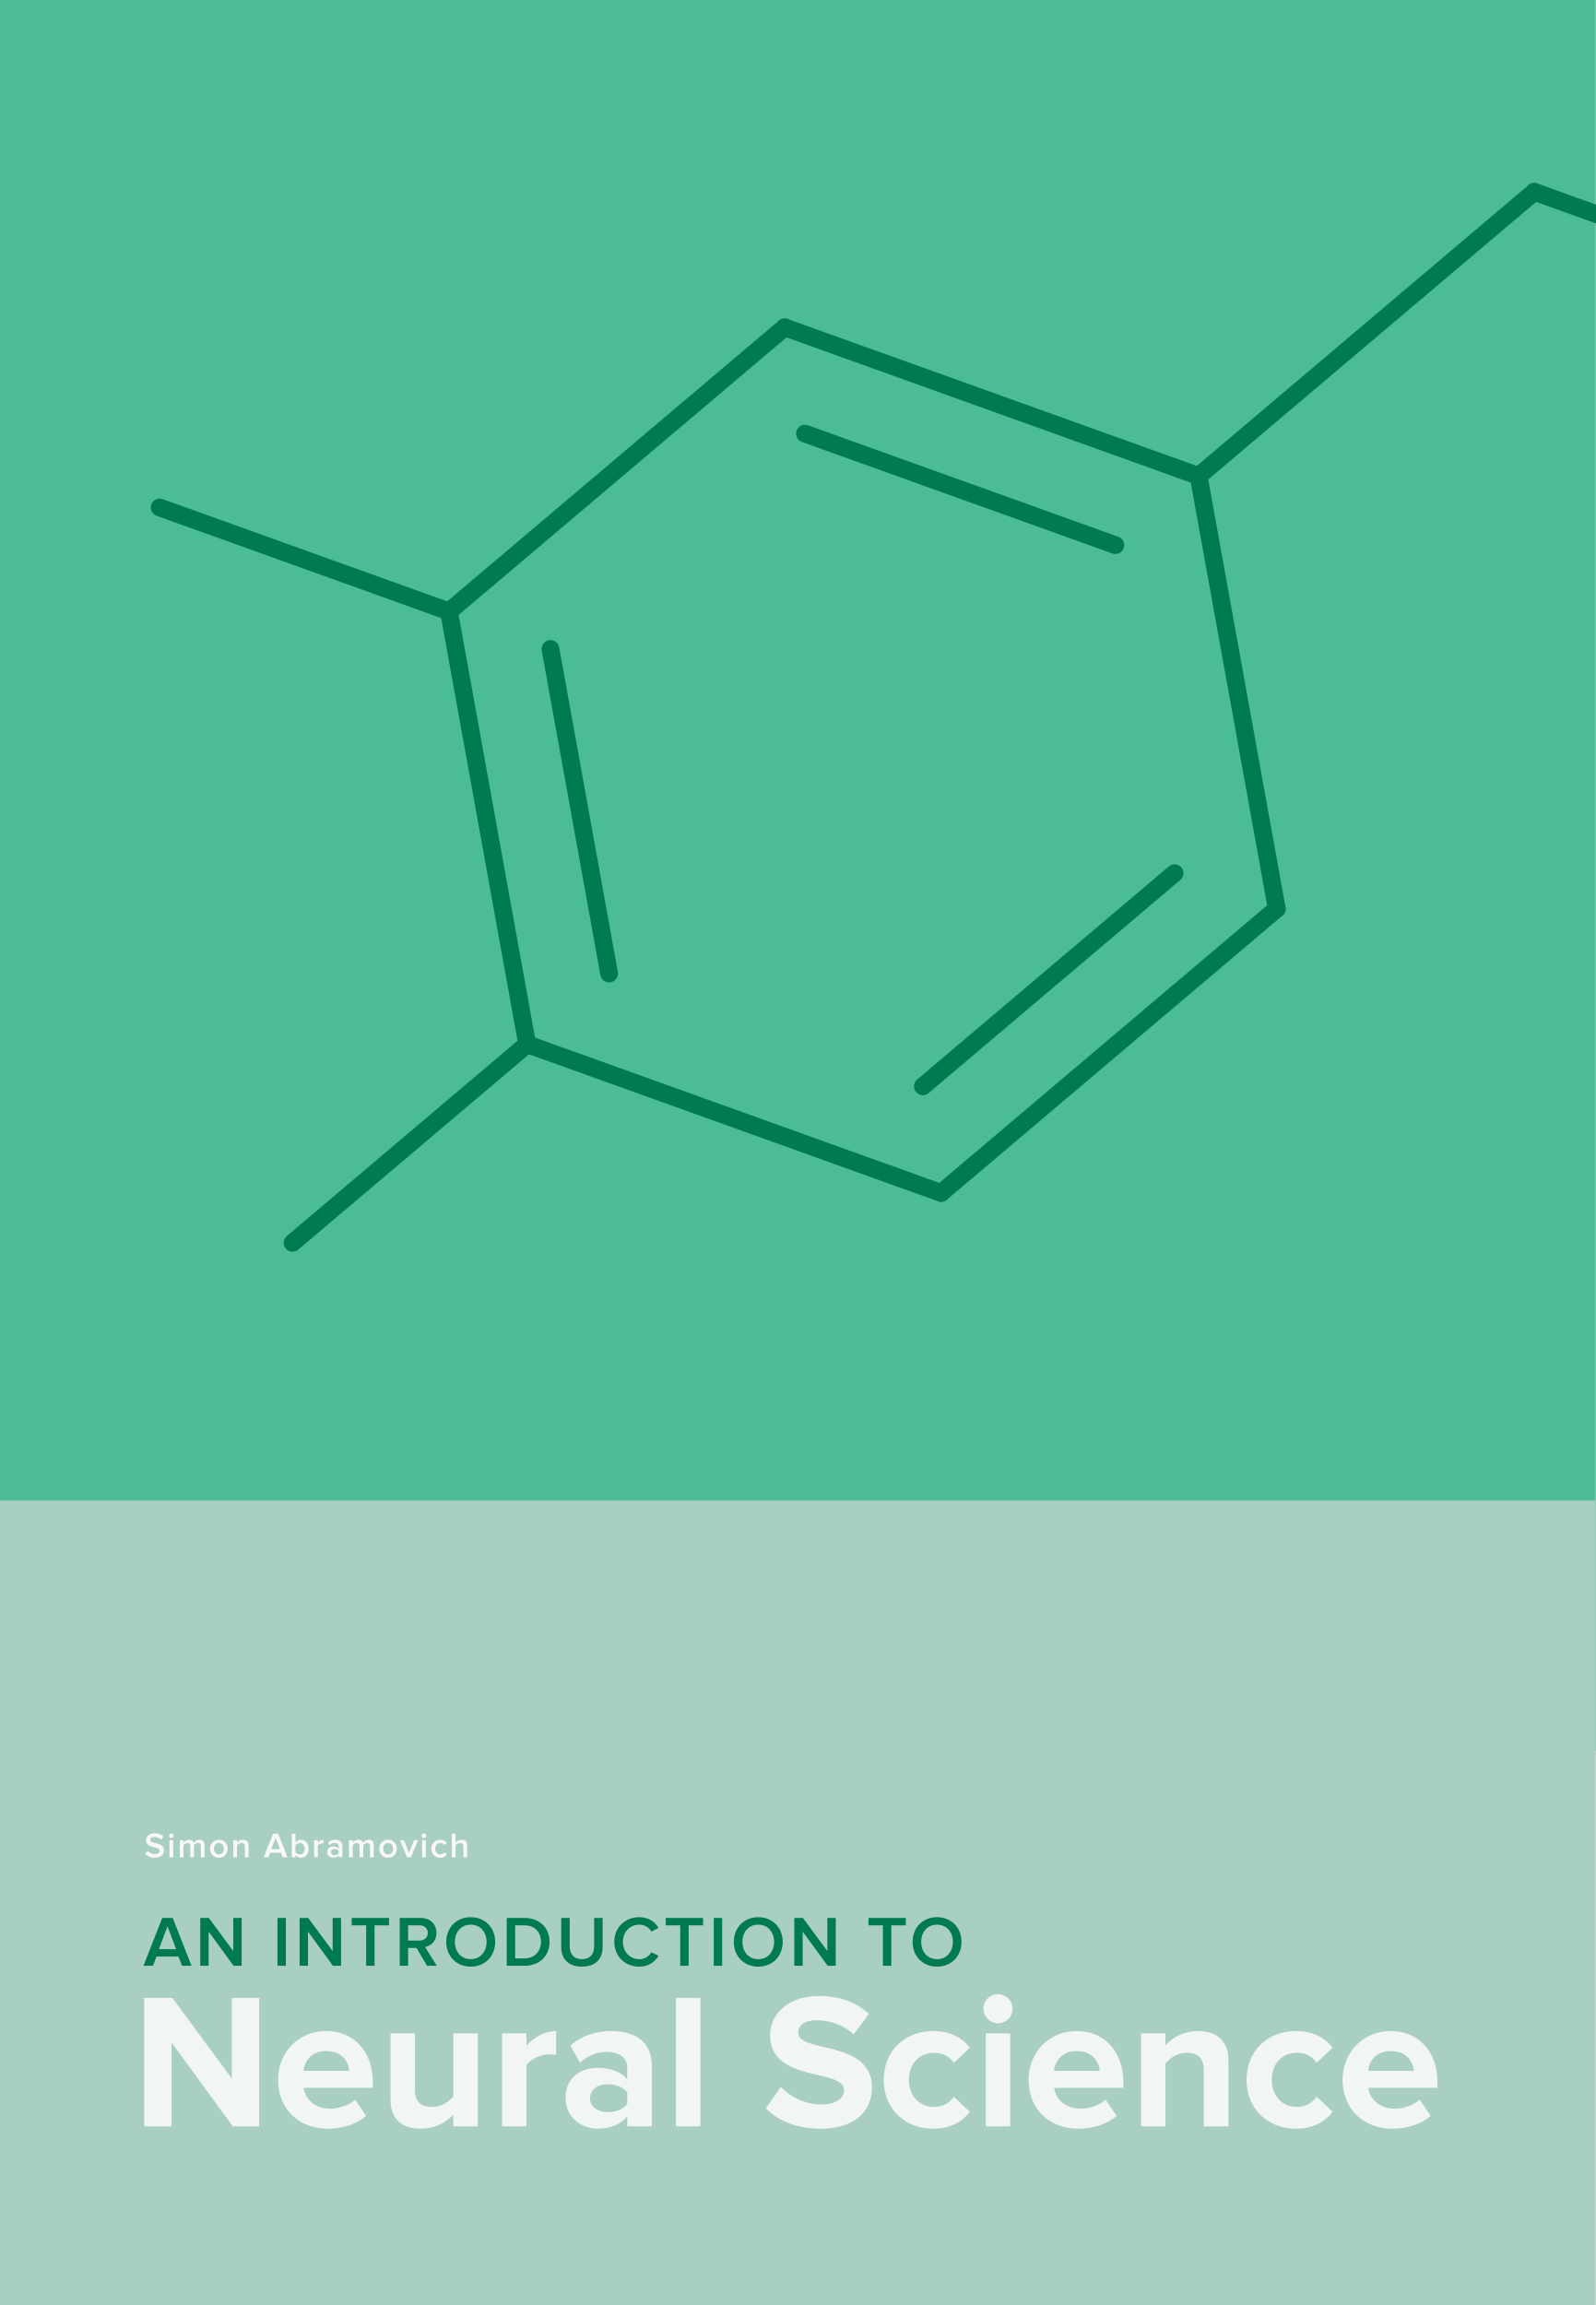
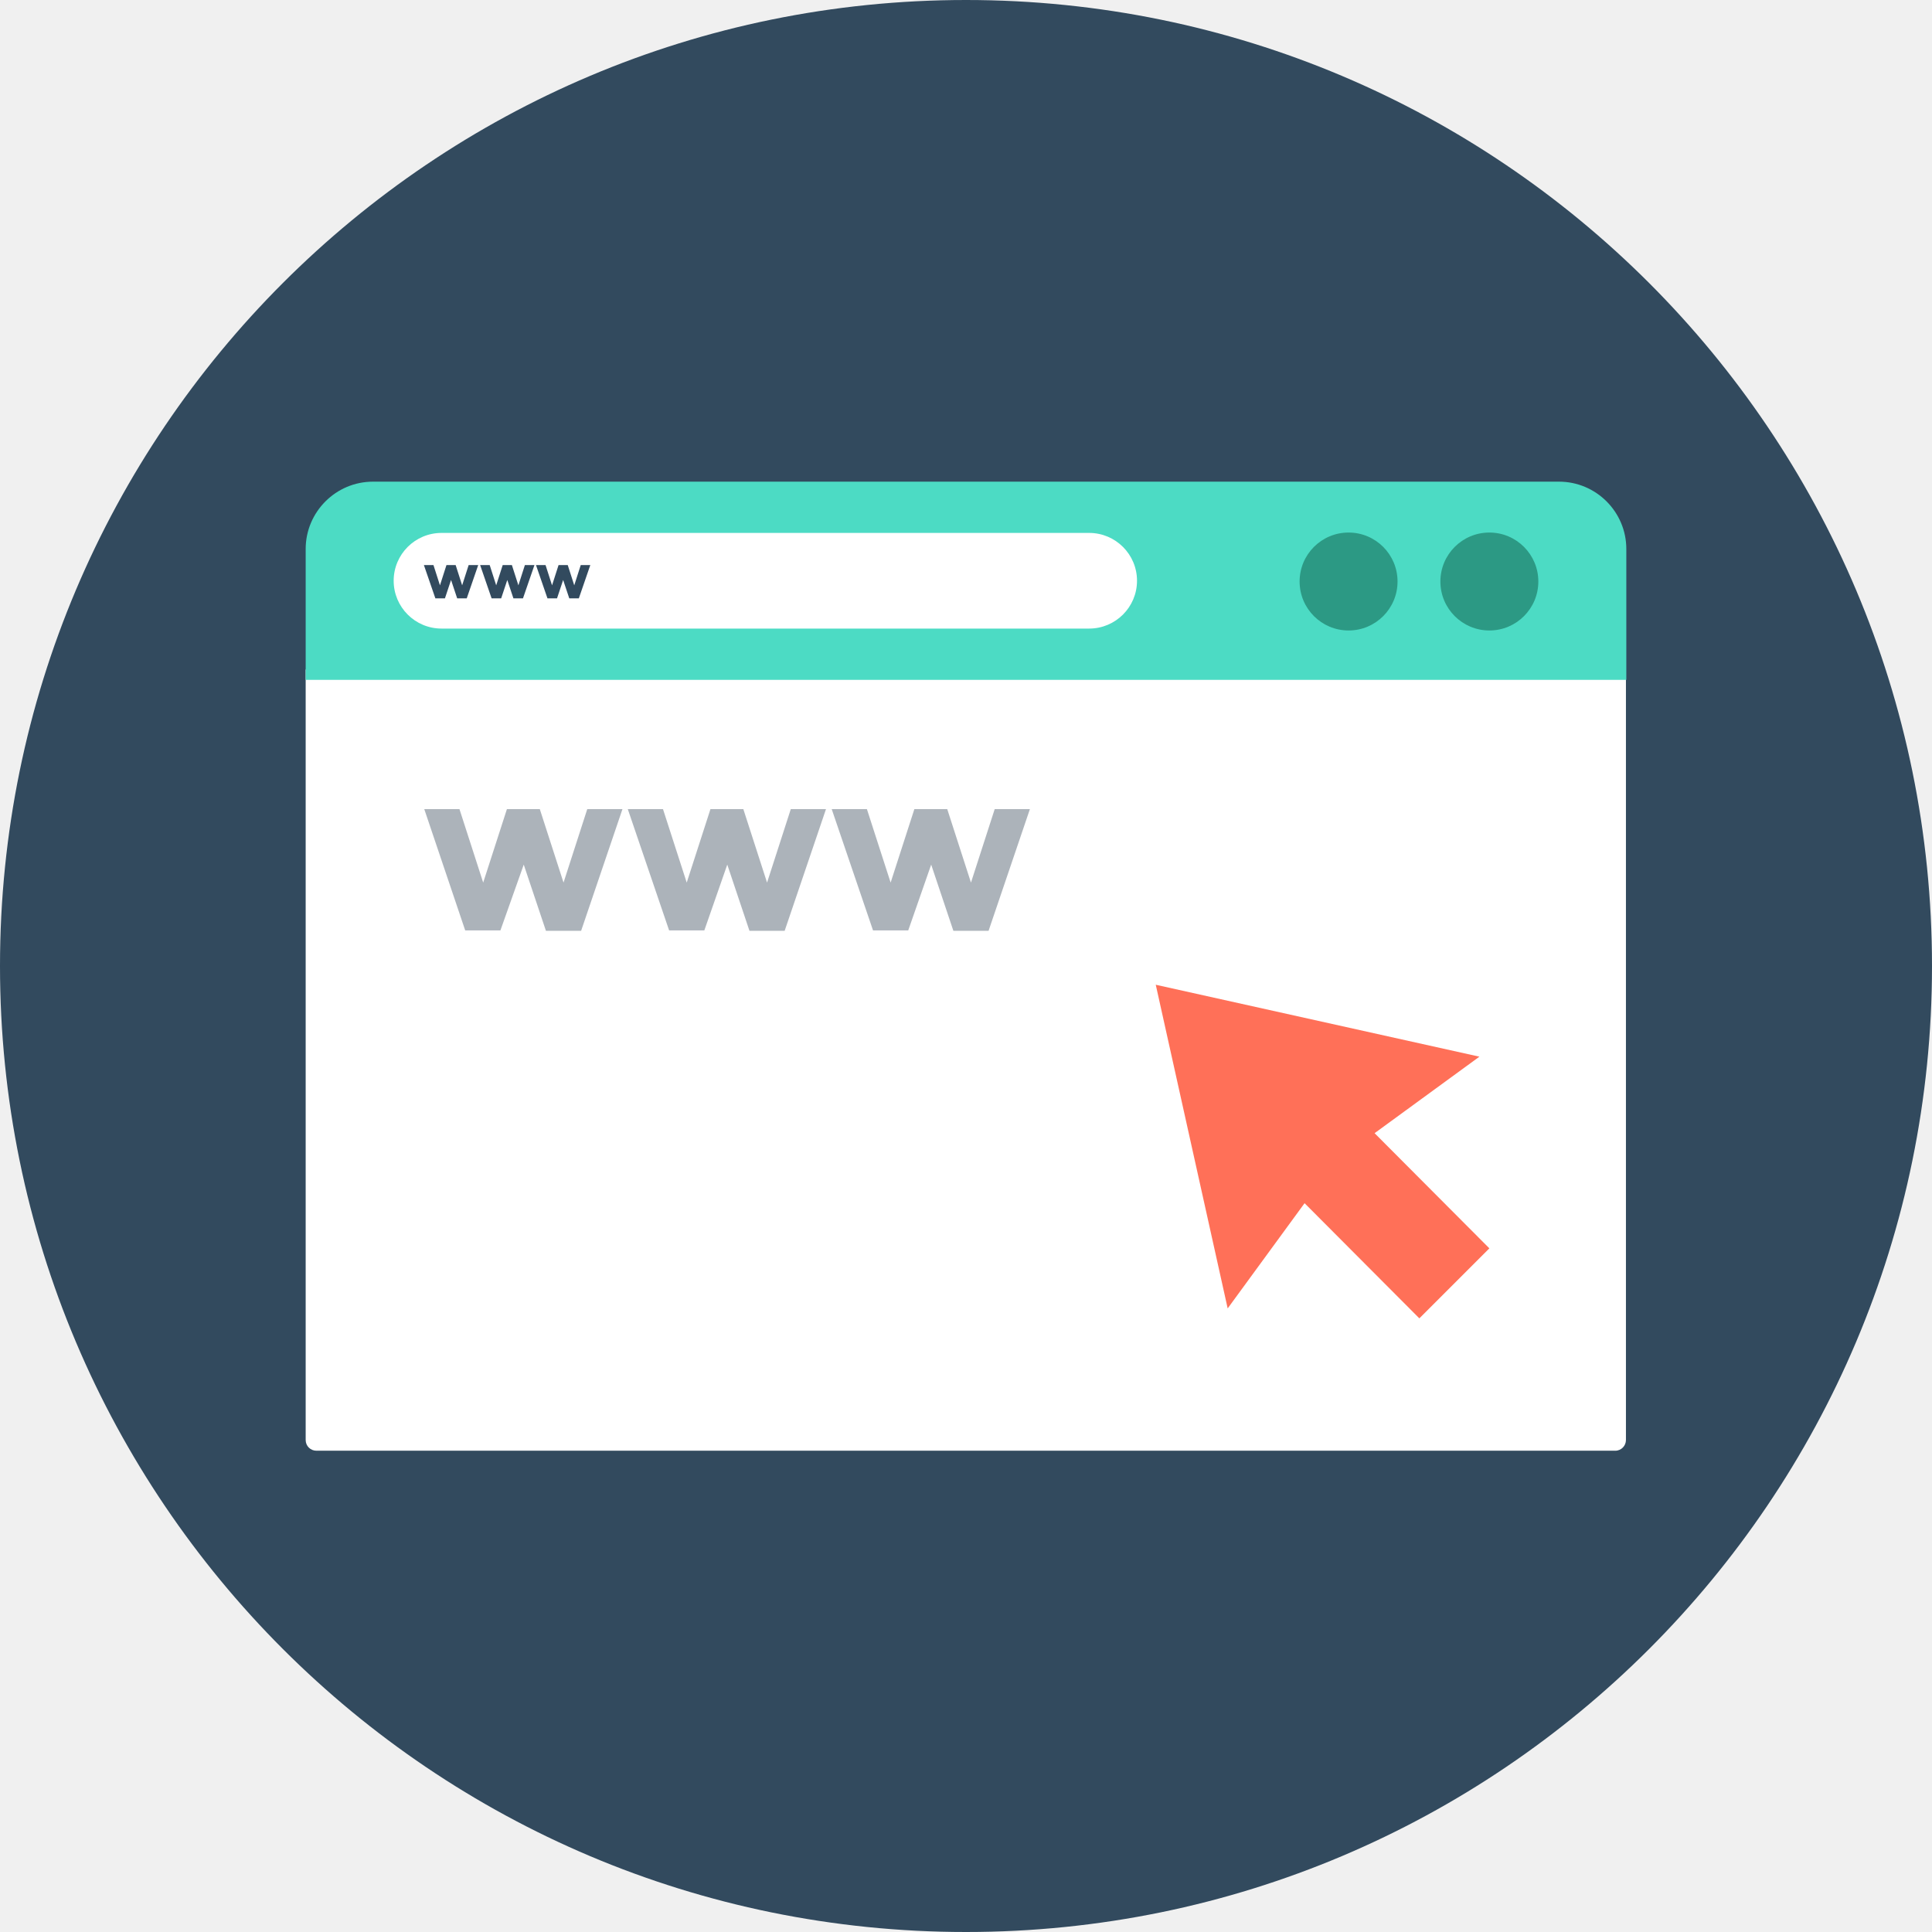
- <svg xmlns="http://www.w3.org/2000/svg" version="1.1" id="Layer_1" x="0px" y="0px" width="180px" height="260px" viewBox="0 0 180 260" enable-background="new 0 0 180 260" xml:space="preserve">
-   <path fill="#C2BEC0" d="M180,258" />
-   <rect fill="#4CBB97" width="180" height="197.5" />
-   <rect y="169.25" fill="#A9CEC4" width="180" height="90.75" />
+ <svg xmlns="http://www.w3.org/2000/svg" version="1.1" id="Layer_1" x="0px" y="0px" viewBox="0 0 505 505" style="enable-background:new 0 0 505 505;" xml:space="preserve">
+   <circle style="fill:#324A5E;" cx="252.5" cy="252.5" r="252.5" />
+   <path style="fill:#FFFFFF;" d="M79.9,175v201.4c0,1.6,1.3,2.8,2.8,2.8h339.5c1.6,0,2.8-1.3,2.8-2.8V175H79.9z" />
+   <path style="fill:#4CDBC4;" d="M425.1,177.7v-34.2c0-9.7-7.9-17.6-17.6-17.6h-310c-9.7,0-17.6,7.9-17.6,17.6v34.2H425.1z" />
+   <path style="fill:#FFFFFF;" d="M284.7,164.3H115.4c-6.9,0-12.5-5.6-12.5-12.5l0,0c0-6.9,5.6-12.5,12.5-12.5h169.3  c6.9,0,12.5,5.6,12.5,12.5l0,0C297.2,158.7,291.6,164.3,284.7,164.3z" />
  <g>
-     <path fill="#007A51" d="M20.526,221.737l-0.396-1.043h-2.475l-0.396,1.043h-1.076l2.119-5.395h1.181l2.119,5.395H20.526z    M18.893,217.289l-0.971,2.572h1.941L18.893,217.289z" />
-     <path fill="#007A51" d="M26.345,221.737l-2.814-3.857v3.857h-0.946v-5.395h0.97l2.758,3.736v-3.736h0.946v5.395H26.345z" />
-     <path fill="#007A51" d="M31.297,221.737v-5.395h0.946v5.395H31.297z" />
-     <path fill="#007A51" d="M37.555,221.737l-2.814-3.857v3.857h-0.946v-5.395h0.97l2.758,3.736v-3.736h0.946v5.395H37.555z" />
-     <path fill="#007A51" d="M41.304,221.737v-4.562H39.67v-0.833h4.213v0.833H42.25v4.562H41.304z" />
-     <path fill="#007A51" d="M48.167,221.737l-1.188-2.014h-0.946v2.014h-0.946v-5.395h2.37c1.067,0,1.771,0.688,1.771,1.69   c0,0.954-0.631,1.48-1.286,1.585l1.326,2.119H48.167z M48.255,218.025c0-0.518-0.388-0.85-0.922-0.85h-1.302v1.715h1.302   C47.867,218.891,48.255,218.551,48.255,218.025z" />
-     <path fill="#007A51" d="M50.339,219.044c0-1.609,1.14-2.79,2.757-2.79c1.609,0,2.758,1.181,2.758,2.79s-1.148,2.79-2.758,2.79   C51.479,221.834,50.339,220.653,50.339,219.044z M54.884,219.044c0-1.115-0.704-1.948-1.788-1.948   c-1.091,0-1.787,0.833-1.787,1.948c0,1.108,0.696,1.949,1.787,1.949C54.18,220.993,54.884,220.152,54.884,219.044z" />
-     <path fill="#007A51" d="M57.161,221.737v-5.395h2.005c1.69,0,2.823,1.116,2.823,2.693c0,1.593-1.132,2.701-2.814,2.701H57.161z    M61.018,219.036c0-1.035-0.647-1.86-1.844-1.86h-1.067v3.729h1.059C60.339,220.904,61.018,220.063,61.018,219.036z" />
-     <path fill="#007A51" d="M63.303,219.603v-3.26h0.962v3.235c0,0.857,0.477,1.415,1.375,1.415c0.897,0,1.375-0.558,1.375-1.415   v-3.235h0.962v3.26c0,1.334-0.768,2.231-2.337,2.231C64.08,221.834,63.303,220.937,63.303,219.603z" />
-     <path fill="#007A51" d="M69.292,219.044c0-1.666,1.237-2.79,2.83-2.79c1.084,0,1.763,0.559,2.16,1.205l-0.801,0.421   c-0.259-0.453-0.785-0.784-1.359-0.784c-1.067,0-1.86,0.809-1.86,1.948c0,1.124,0.792,1.949,1.86,1.949   c0.574,0,1.1-0.34,1.359-0.784l0.809,0.404c-0.412,0.646-1.083,1.221-2.167,1.221C70.529,221.834,69.292,220.702,69.292,219.044z" />
-     <path fill="#007A51" d="M76.728,221.737v-4.562h-1.633v-0.833h4.213v0.833h-1.634v4.562H76.728z" />
-     <path fill="#007A51" d="M80.51,221.737v-5.395h0.946v5.395H80.51z" />
-     <path fill="#007A51" d="M82.773,219.044c0-1.609,1.14-2.79,2.757-2.79c1.609,0,2.758,1.181,2.758,2.79s-1.148,2.79-2.758,2.79   C83.913,221.834,82.773,220.653,82.773,219.044z M87.318,219.044c0-1.115-0.704-1.948-1.788-1.948   c-1.092,0-1.787,0.833-1.787,1.948c0,1.108,0.695,1.949,1.787,1.949C86.614,220.993,87.318,220.152,87.318,219.044z" />
-     <path fill="#007A51" d="M93.355,221.737l-2.814-3.857v3.857h-0.946v-5.395h0.971l2.758,3.736v-3.736h0.946v5.395H93.355z" />
-     <path fill="#007A51" d="M99.593,221.737v-4.562h-1.634v-0.833h4.213v0.833h-1.633v4.562H99.593z" />
-     <path fill="#007A51" d="M102.938,219.044c0-1.609,1.14-2.79,2.758-2.79c1.609,0,2.758,1.181,2.758,2.79s-1.148,2.79-2.758,2.79   C104.078,221.834,102.938,220.653,102.938,219.044z M107.483,219.044c0-1.115-0.704-1.948-1.787-1.948   c-1.092,0-1.787,0.833-1.787,1.948c0,1.108,0.695,1.949,1.787,1.949C106.779,220.993,107.483,220.152,107.483,219.044z" />
+     <circle style="fill:#2C9984;" cx="389.3" cy="152" r="12.8" />
+     <circle style="fill:#2C9984;" cx="352.5" cy="152" r="12.8" />
  </g>
  <g>
-     <path fill="#F1F6F4" d="M26.262,239.853l-6.91-9.452v9.452h-3.085v-14.493h3.172l6.714,9.104v-9.104h3.085v14.493H26.262z" />
-     <path fill="#F1F6F4" d="M31.364,234.595c0-3.043,2.26-5.498,5.432-5.498c3.151,0,5.258,2.347,5.258,5.758v0.652h-7.801   c0.196,1.282,1.239,2.347,3.021,2.347c0.891,0,2.107-0.369,2.781-1.021l1.238,1.825c-1.043,0.956-2.694,1.456-4.324,1.456   C33.776,240.113,31.364,237.962,31.364,234.595z M36.796,231.356c-1.716,0-2.456,1.195-2.564,2.238h5.171   C39.316,232.595,38.621,231.356,36.796,231.356z" />
-     <path fill="#F1F6F4" d="M51.133,239.853v-1.325c-0.717,0.782-1.977,1.586-3.693,1.586c-2.304,0-3.39-1.261-3.39-3.303v-7.453h2.759   v6.366c0,1.456,0.76,1.935,1.934,1.935c1.064,0,1.912-0.587,2.39-1.195v-7.105h2.76v10.495H51.133z" />
-     <path fill="#F1F6F4" d="M56.627,239.853v-10.495h2.759v1.413c0.76-0.913,2.042-1.674,3.346-1.674v2.694   c-0.195-0.043-0.435-0.065-0.761-0.065c-0.912,0-2.129,0.521-2.585,1.195v6.932H56.627z" />
-     <path fill="#F1F6F4" d="M70.749,239.853v-1.108c-0.717,0.869-1.956,1.369-3.325,1.369c-1.673,0-3.628-1.13-3.628-3.477   c0-2.478,1.955-3.39,3.628-3.39c1.413,0,2.629,0.456,3.325,1.282v-1.325c0-1.065-0.913-1.761-2.304-1.761   c-1.108,0-2.151,0.435-3.02,1.239l-1.086-1.935c1.282-1.151,2.934-1.651,4.585-1.651c2.412,0,4.606,0.956,4.606,3.977v6.779H70.749   z M70.749,237.332v-1.304c-0.457-0.608-1.326-0.935-2.217-0.935c-1.086,0-1.977,0.587-1.977,1.587c0,0.999,0.891,1.564,1.977,1.564   C69.423,238.245,70.292,237.94,70.749,237.332z" />
-     <path fill="#F1F6F4" d="M76.242,239.853v-14.493h2.76v14.493H76.242z" />
-     <path fill="#F1F6F4" d="M86.386,237.81l1.695-2.411c1.021,1.064,2.608,1.978,4.607,1.978c1.717,0,2.521-0.761,2.521-1.608   c0-2.521-8.344-0.761-8.344-6.214c0-2.412,2.086-4.411,5.498-4.411c2.304,0,4.216,0.695,5.649,2.021l-1.716,2.303   c-1.174-1.086-2.738-1.586-4.216-1.586c-1.304,0-2.042,0.565-2.042,1.435c0,2.281,8.322,0.738,8.322,6.149   c0,2.65-1.912,4.649-5.802,4.649C89.753,240.113,87.754,239.179,86.386,237.81z" />
-     <path fill="#F1F6F4" d="M99.681,234.595c0-3.217,2.347-5.498,5.562-5.498c2.151,0,3.455,0.935,4.15,1.891l-1.804,1.695   c-0.5-0.739-1.26-1.131-2.217-1.131c-1.673,0-2.846,1.217-2.846,3.043c0,1.824,1.173,3.063,2.846,3.063   c0.957,0,1.717-0.435,2.217-1.151l1.804,1.694c-0.695,0.956-1.999,1.912-4.15,1.912C102.027,240.113,99.681,237.832,99.681,234.595   z" />
-     <path fill="#F1F6F4" d="M110.933,226.576c0-0.912,0.738-1.63,1.63-1.63c0.912,0,1.65,0.718,1.65,1.63   c0,0.913-0.738,1.651-1.65,1.651C111.671,228.228,110.933,227.489,110.933,226.576z M111.193,239.853v-10.495h2.76v10.495H111.193z   " />
-     <path fill="#F1F6F4" d="M116.016,234.595c0-3.043,2.26-5.498,5.432-5.498c3.151,0,5.259,2.347,5.259,5.758v0.652h-7.801   c0.196,1.282,1.239,2.347,3.021,2.347c0.891,0,2.107-0.369,2.781-1.021l1.238,1.825c-1.043,0.956-2.694,1.456-4.324,1.456   C118.428,240.113,116.016,237.962,116.016,234.595z M121.447,231.356c-1.716,0-2.455,1.195-2.563,2.238h5.171   C123.969,232.595,123.273,231.356,121.447,231.356z" />
-     <path fill="#F1F6F4" d="M135.784,239.853v-6.345c0-1.456-0.761-1.956-1.934-1.956c-1.087,0-1.912,0.609-2.39,1.217v7.084h-2.76   v-10.495h2.76v1.348c0.673-0.782,1.977-1.608,3.672-1.608c2.324,0,3.433,1.304,3.433,3.347v7.409H135.784z" />
-     <path fill="#F1F6F4" d="M140.605,234.595c0-3.217,2.347-5.498,5.562-5.498c2.151,0,3.455,0.935,4.15,1.891l-1.804,1.695   c-0.5-0.739-1.261-1.131-2.216-1.131c-1.674,0-2.847,1.217-2.847,3.043c0,1.824,1.173,3.063,2.847,3.063   c0.955,0,1.716-0.435,2.216-1.151l1.804,1.694c-0.695,0.956-1.999,1.912-4.15,1.912   C142.952,240.113,140.605,237.832,140.605,234.595z" />
-     <path fill="#F1F6F4" d="M151.444,234.595c0-3.043,2.26-5.498,5.433-5.498c3.15,0,5.258,2.347,5.258,5.758v0.652h-7.801   c0.195,1.282,1.238,2.347,3.021,2.347c0.891,0,2.107-0.369,2.781-1.021l1.238,1.825c-1.043,0.956-2.694,1.456-4.323,1.456   C153.856,240.113,151.444,237.962,151.444,234.595z M156.877,231.356c-1.717,0-2.456,1.195-2.564,2.238h5.172   C159.396,232.595,158.701,231.356,156.877,231.356z" />
+     <path style="fill:#324A5E;" d="M116.3,156.4h-2.5l-3-8.7h2.5l1.7,5.3l1.7-5.3h2.4l1.7,5.3l1.7-5.3h2.5l-3,8.7h-2.5l-1.6-4.8   L116.3,156.4z" />
+     <path style="fill:#324A5E;" d="M131,156.4h-2.5l-3-8.7h2.5l1.7,5.3l1.7-5.3h2.4l1.7,5.3l1.7-5.3h2.5l-3,8.7h-2.5l-1.6-4.8   L131,156.4z" />
+     <path style="fill:#324A5E;" d="M145.6,156.4h-2.5l-3-8.7h2.5l1.7,5.3l1.7-5.3h2.4l1.7,5.3l1.7-5.3h2.5l-3,8.7h-2.5l-1.6-4.8   L145.6,156.4z" />
  </g>
  <g>
-     <line fill="#CAE1D6" stroke="#007A51" stroke-width="2" stroke-linecap="round" x1="59.465" y1="117.784" x2="32.998" y2="140.19" />
+     <path style="fill:#ACB3BA;" d="M130.8,243.2h-9.2l-10.7-31.7h9.2l6.2,19.2l6.2-19.2h8.6l6.2,19.2l6.2-19.2h9.2l-10.8,31.8h-9.2   l-5.8-17.3L130.8,243.2z" />
+     <path style="fill:#ACB3BA;" d="M184.1,243.2h-9.2l-10.8-31.7h9.2l6.2,19.2l6.2-19.2h8.6l6.2,19.2l6.2-19.2h9.2l-10.8,31.8h-9.2   l-5.8-17.3L184.1,243.2z" />
+     <path style="fill:#ACB3BA;" d="M237.4,243.2h-9.2l-10.8-31.7h9.2l6.2,19.2l6.2-19.2h8.6l6.2,19.2l6.2-19.2h9.2l-10.8,31.8h-9.2   l-5.8-17.3L237.4,243.2z" />
  </g>
+   <polygon style="fill:#FF7058;" points="371,344.6 389.3,326.3 359.3,296.2 386.7,276.2 302.1,257.4 320.9,342 341,314.5 " />
  <g>
-     <line fill="#CAE1D6" stroke="#007A51" stroke-width="2" stroke-linecap="round" x1="50.645" y1="68.97" x2="59.465" y2="117.784" />
-     <line fill="#CAE1D6" stroke="#007A51" stroke-width="2" stroke-linecap="round" x1="62.09" y1="73.203" x2="68.706" y2="109.813" />
-   </g>
+ </g>
  <g>
-     <line fill="#CAE1D6" stroke="#007A51" stroke-width="2" stroke-linecap="round" x1="50.645" y1="68.97" x2="88.511" y2="36.924" />
-   </g>
+ </g>
  <g>
-     <line fill="#CAE1D6" stroke="#007A51" stroke-width="2" stroke-linecap="round" x1="50.645" y1="68.97" x2="18.011" y2="57.242" />
-   </g>
+ </g>
  <g>
-     <line fill="#CAE1D6" stroke="#007A51" stroke-width="2" stroke-linecap="round" x1="173.062" y1="21.639" x2="219.75" y2="38.417" />
-   </g>
+ </g>
  <g>
-     <line fill="#CAE1D6" stroke="#007A51" stroke-width="2" stroke-linecap="round" x1="219.75" y1="38.417" x2="225.557" y2="70.555" />
-   </g>
+ </g>
  <g>
-     <line fill="#CAE1D6" stroke="#007A51" stroke-width="2" stroke-linecap="round" x1="59.465" y1="117.784" x2="106.153" y2="134.563" />
-   </g>
+ </g>
  <g>
-     <line fill="#CAE1D6" stroke="#007A51" stroke-width="2" stroke-linecap="round" x1="135.197" y1="53.693" x2="88.511" y2="36.924" />
-     <line fill="#CAE1D6" stroke="#007A51" stroke-width="2" stroke-linecap="round" x1="125.81" y1="61.489" x2="90.794" y2="48.912" />
-   </g>
+ </g>
  <g>
-     <line fill="#CAE1D6" stroke="#007A51" stroke-width="2" stroke-linecap="round" x1="106.153" y1="134.563" x2="144.018" y2="102.508" />
-     <line fill="#CAE1D6" stroke="#007A51" stroke-width="2" stroke-linecap="round" x1="104.095" y1="122.534" x2="132.492" y2="98.493" />
-   </g>
+ </g>
  <g>
-     <line fill="#CAE1D6" stroke="#007A51" stroke-width="2" stroke-linecap="round" x1="135.197" y1="53.693" x2="173.062" y2="21.639" />
-   </g>
+ </g>
  <g>
-     <line fill="#CAE1D6" stroke="#007A51" stroke-width="2" stroke-linecap="round" x1="144.018" y1="102.508" x2="135.197" y2="53.693" />
-   </g>
+ </g>
  <g>
-     <path fill="#F8F8F8" d="M16.379,209.124l0.264-0.363c0.18,0.195,0.472,0.371,0.843,0.371c0.384,0,0.532-0.188,0.532-0.367   c0-0.56-1.551-0.212-1.551-1.191c0-0.444,0.384-0.784,0.972-0.784c0.412,0,0.751,0.137,0.996,0.376l-0.264,0.348   c-0.212-0.212-0.496-0.308-0.775-0.308c-0.272,0-0.448,0.136-0.448,0.332c0,0.5,1.551,0.191,1.551,1.184   c0,0.443-0.316,0.827-1.032,0.827C16.975,209.548,16.619,209.372,16.379,209.124z" />
-     <path fill="#F8F8F8" d="M19.067,207.073c0-0.144,0.116-0.26,0.26-0.26c0.144,0,0.26,0.116,0.26,0.26s-0.116,0.26-0.26,0.26   C19.183,207.333,19.067,207.217,19.067,207.073z M19.115,209.5v-1.931h0.419v1.931H19.115z" />
-     <path fill="#F8F8F8" d="M22.649,209.5v-1.26c0-0.207-0.092-0.348-0.32-0.348c-0.188,0-0.364,0.128-0.448,0.256v1.352h-0.42v-1.26   c0-0.207-0.088-0.348-0.316-0.348c-0.188,0-0.359,0.132-0.448,0.256v1.352h-0.419v-1.931h0.419v0.26   c0.084-0.116,0.336-0.308,0.632-0.308c0.288,0,0.464,0.144,0.528,0.352c0.108-0.172,0.364-0.352,0.656-0.352   c0.352,0,0.556,0.191,0.556,0.583v1.396H22.649z" />
-     <path fill="#F8F8F8" d="M23.699,208.532c0-0.556,0.376-1.011,0.992-1.011s0.991,0.455,0.991,1.011c0,0.552-0.375,1.016-0.991,1.016   S23.699,209.084,23.699,208.532z M25.246,208.532c0-0.34-0.196-0.64-0.556-0.64c-0.356,0-0.556,0.3-0.556,0.64   c0,0.344,0.2,0.644,0.556,0.644C25.05,209.176,25.246,208.876,25.246,208.532z" />
-     <path fill="#F8F8F8" d="M27.618,209.5v-1.207c0-0.304-0.156-0.4-0.392-0.4c-0.212,0-0.396,0.128-0.496,0.256v1.352h-0.419v-1.931   h0.419v0.26c0.128-0.152,0.38-0.308,0.684-0.308c0.416,0,0.624,0.224,0.624,0.619v1.359H27.618z" />
-     <path fill="#F8F8F8" d="M31.898,209.5l-0.196-0.516h-1.223l-0.196,0.516h-0.532l1.047-2.667h0.584l1.047,2.667H31.898z    M31.09,207.301l-0.479,1.271h0.959L31.09,207.301z" />
-     <path fill="#F8F8F8" d="M32.907,209.5v-2.667h0.419v1.004c0.156-0.208,0.38-0.315,0.62-0.315c0.5,0,0.86,0.388,0.86,1.011   c0,0.64-0.364,1.016-0.86,1.016c-0.248,0-0.472-0.12-0.62-0.312v0.264H32.907z M33.826,209.176c0.332,0,0.543-0.268,0.543-0.644   c0-0.371-0.212-0.64-0.543-0.64c-0.2,0-0.404,0.116-0.5,0.26v0.768C33.422,209.064,33.626,209.176,33.826,209.176z" />
-     <path fill="#F8F8F8" d="M35.431,209.5v-1.931h0.419v0.279c0.148-0.184,0.38-0.327,0.628-0.327v0.415   c-0.036-0.008-0.076-0.012-0.128-0.012c-0.18,0-0.416,0.12-0.5,0.26v1.315H35.431z" />
-     <path fill="#F8F8F8" d="M38.202,209.5v-0.212c-0.144,0.168-0.372,0.26-0.627,0.26c-0.312,0-0.668-0.216-0.668-0.64   c0-0.447,0.352-0.632,0.668-0.632c0.264,0,0.483,0.084,0.627,0.248v-0.288c0-0.224-0.188-0.359-0.452-0.359   c-0.216,0-0.408,0.08-0.572,0.248l-0.176-0.292c0.224-0.216,0.504-0.312,0.812-0.312c0.432,0,0.808,0.18,0.808,0.695v1.283H38.202z    M38.202,209.061v-0.296c-0.1-0.132-0.28-0.2-0.459-0.2c-0.236,0-0.416,0.14-0.416,0.348c0,0.212,0.18,0.348,0.416,0.348   C37.922,209.26,38.103,209.192,38.202,209.061z" />
-     <path fill="#F8F8F8" d="M41.737,209.5v-1.26c0-0.207-0.092-0.348-0.32-0.348c-0.188,0-0.364,0.128-0.448,0.256v1.352h-0.42v-1.26   c0-0.207-0.088-0.348-0.316-0.348c-0.188,0-0.359,0.132-0.448,0.256v1.352h-0.419v-1.931h0.419v0.26   c0.084-0.116,0.336-0.308,0.632-0.308c0.288,0,0.464,0.144,0.528,0.352c0.108-0.172,0.364-0.352,0.656-0.352   c0.352,0,0.556,0.191,0.556,0.583v1.396H41.737z" />
-     <path fill="#F8F8F8" d="M42.787,208.532c0-0.556,0.376-1.011,0.992-1.011s0.991,0.455,0.991,1.011c0,0.552-0.375,1.016-0.991,1.016   S42.787,209.084,42.787,208.532z M44.334,208.532c0-0.34-0.196-0.64-0.556-0.64c-0.356,0-0.556,0.3-0.556,0.64   c0,0.344,0.2,0.644,0.556,0.644C44.138,209.176,44.334,208.876,44.334,208.532z" />
-     <path fill="#F8F8F8" d="M45.907,209.5l-0.788-1.931h0.452l0.563,1.447l0.564-1.447h0.448l-0.788,1.931H45.907z" />
-     <path fill="#F8F8F8" d="M47.563,207.073c0-0.144,0.116-0.26,0.26-0.26c0.144,0,0.26,0.116,0.26,0.26s-0.116,0.26-0.26,0.26   C47.679,207.333,47.563,207.217,47.563,207.073z M47.611,209.5v-1.931h0.419v1.931H47.611z" />
-     <path fill="#F8F8F8" d="M48.659,208.532c0-0.583,0.412-1.011,0.996-1.011c0.38,0,0.604,0.159,0.74,0.344l-0.276,0.252   c-0.108-0.152-0.256-0.225-0.444-0.225c-0.348,0-0.583,0.264-0.583,0.64s0.236,0.644,0.583,0.644c0.188,0,0.336-0.079,0.444-0.231   l0.276,0.26c-0.136,0.18-0.36,0.344-0.74,0.344C49.071,209.548,48.659,209.116,48.659,208.532z" />
-     <path fill="#F8F8F8" d="M52.274,209.5v-1.215c0-0.305-0.152-0.393-0.388-0.393c-0.216,0-0.4,0.128-0.496,0.256v1.352h-0.42v-2.667   h0.42v0.996c0.128-0.152,0.375-0.308,0.679-0.308c0.416,0,0.624,0.216,0.624,0.611v1.367H52.274z" />
-   </g>
+ </g>
+   <g>
+ </g>
+   <g>
+ </g>
+   <g>
+ </g>
+   <g>
+ </g>
</svg>
